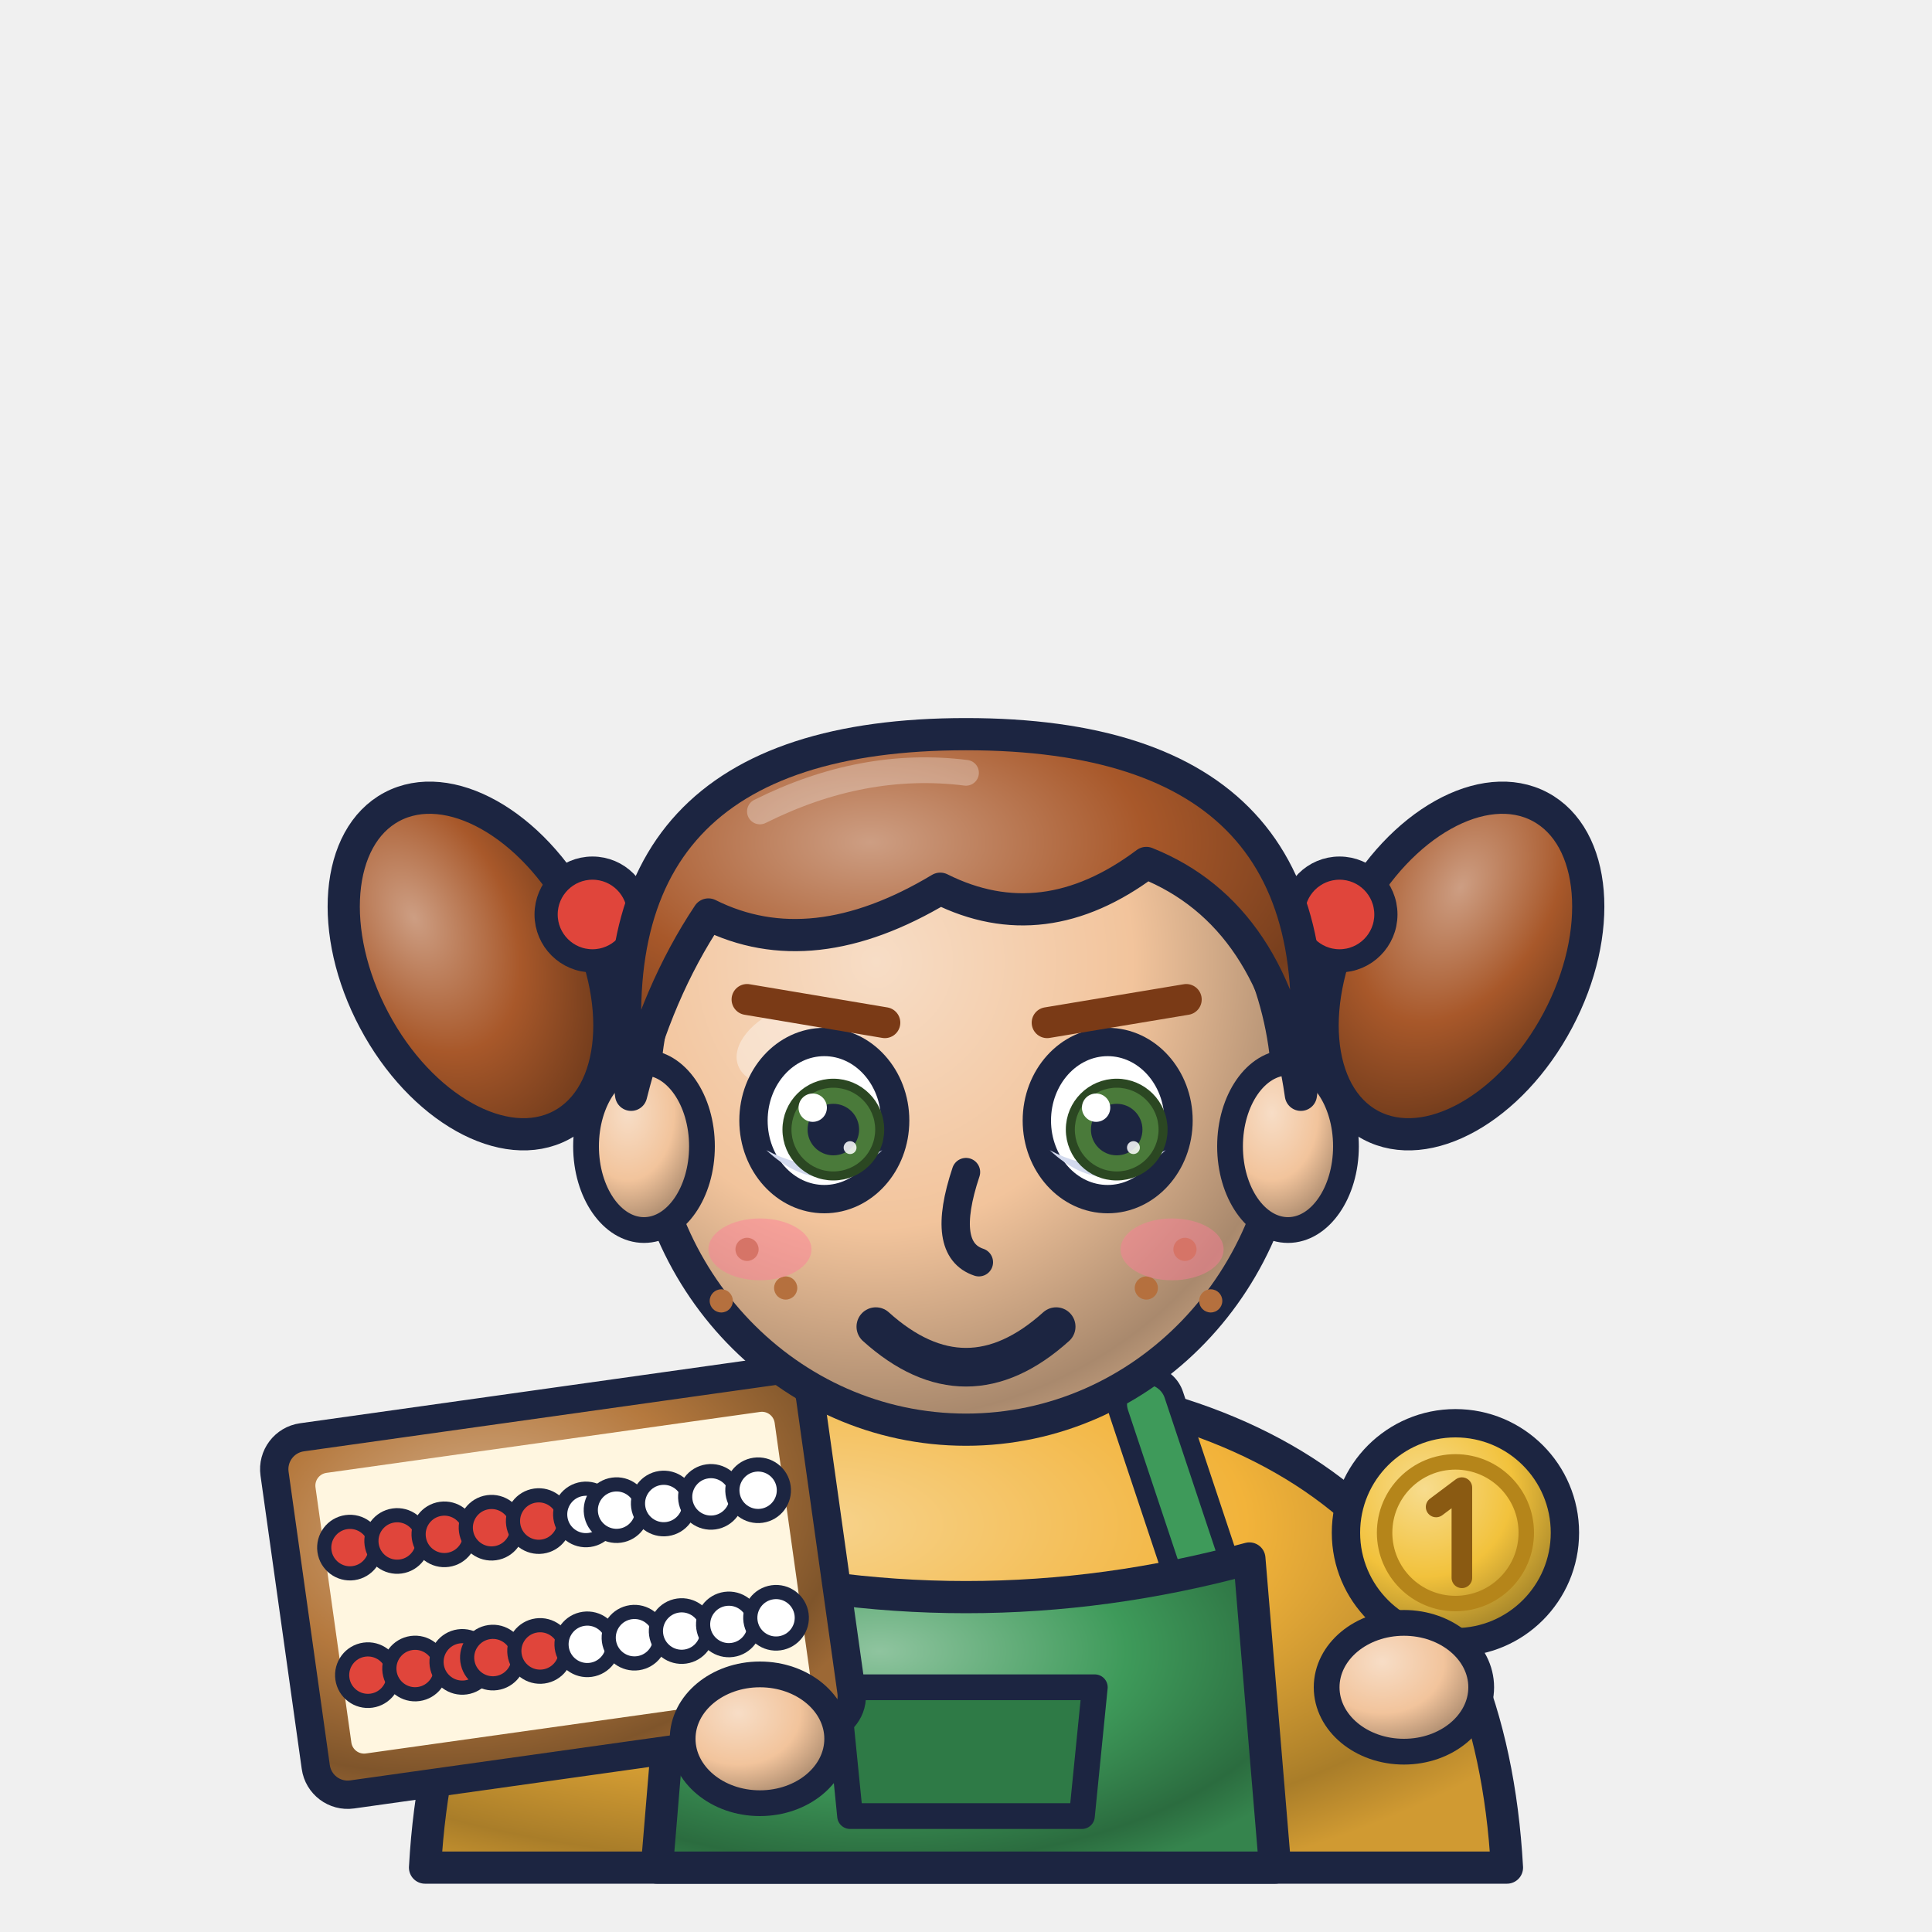
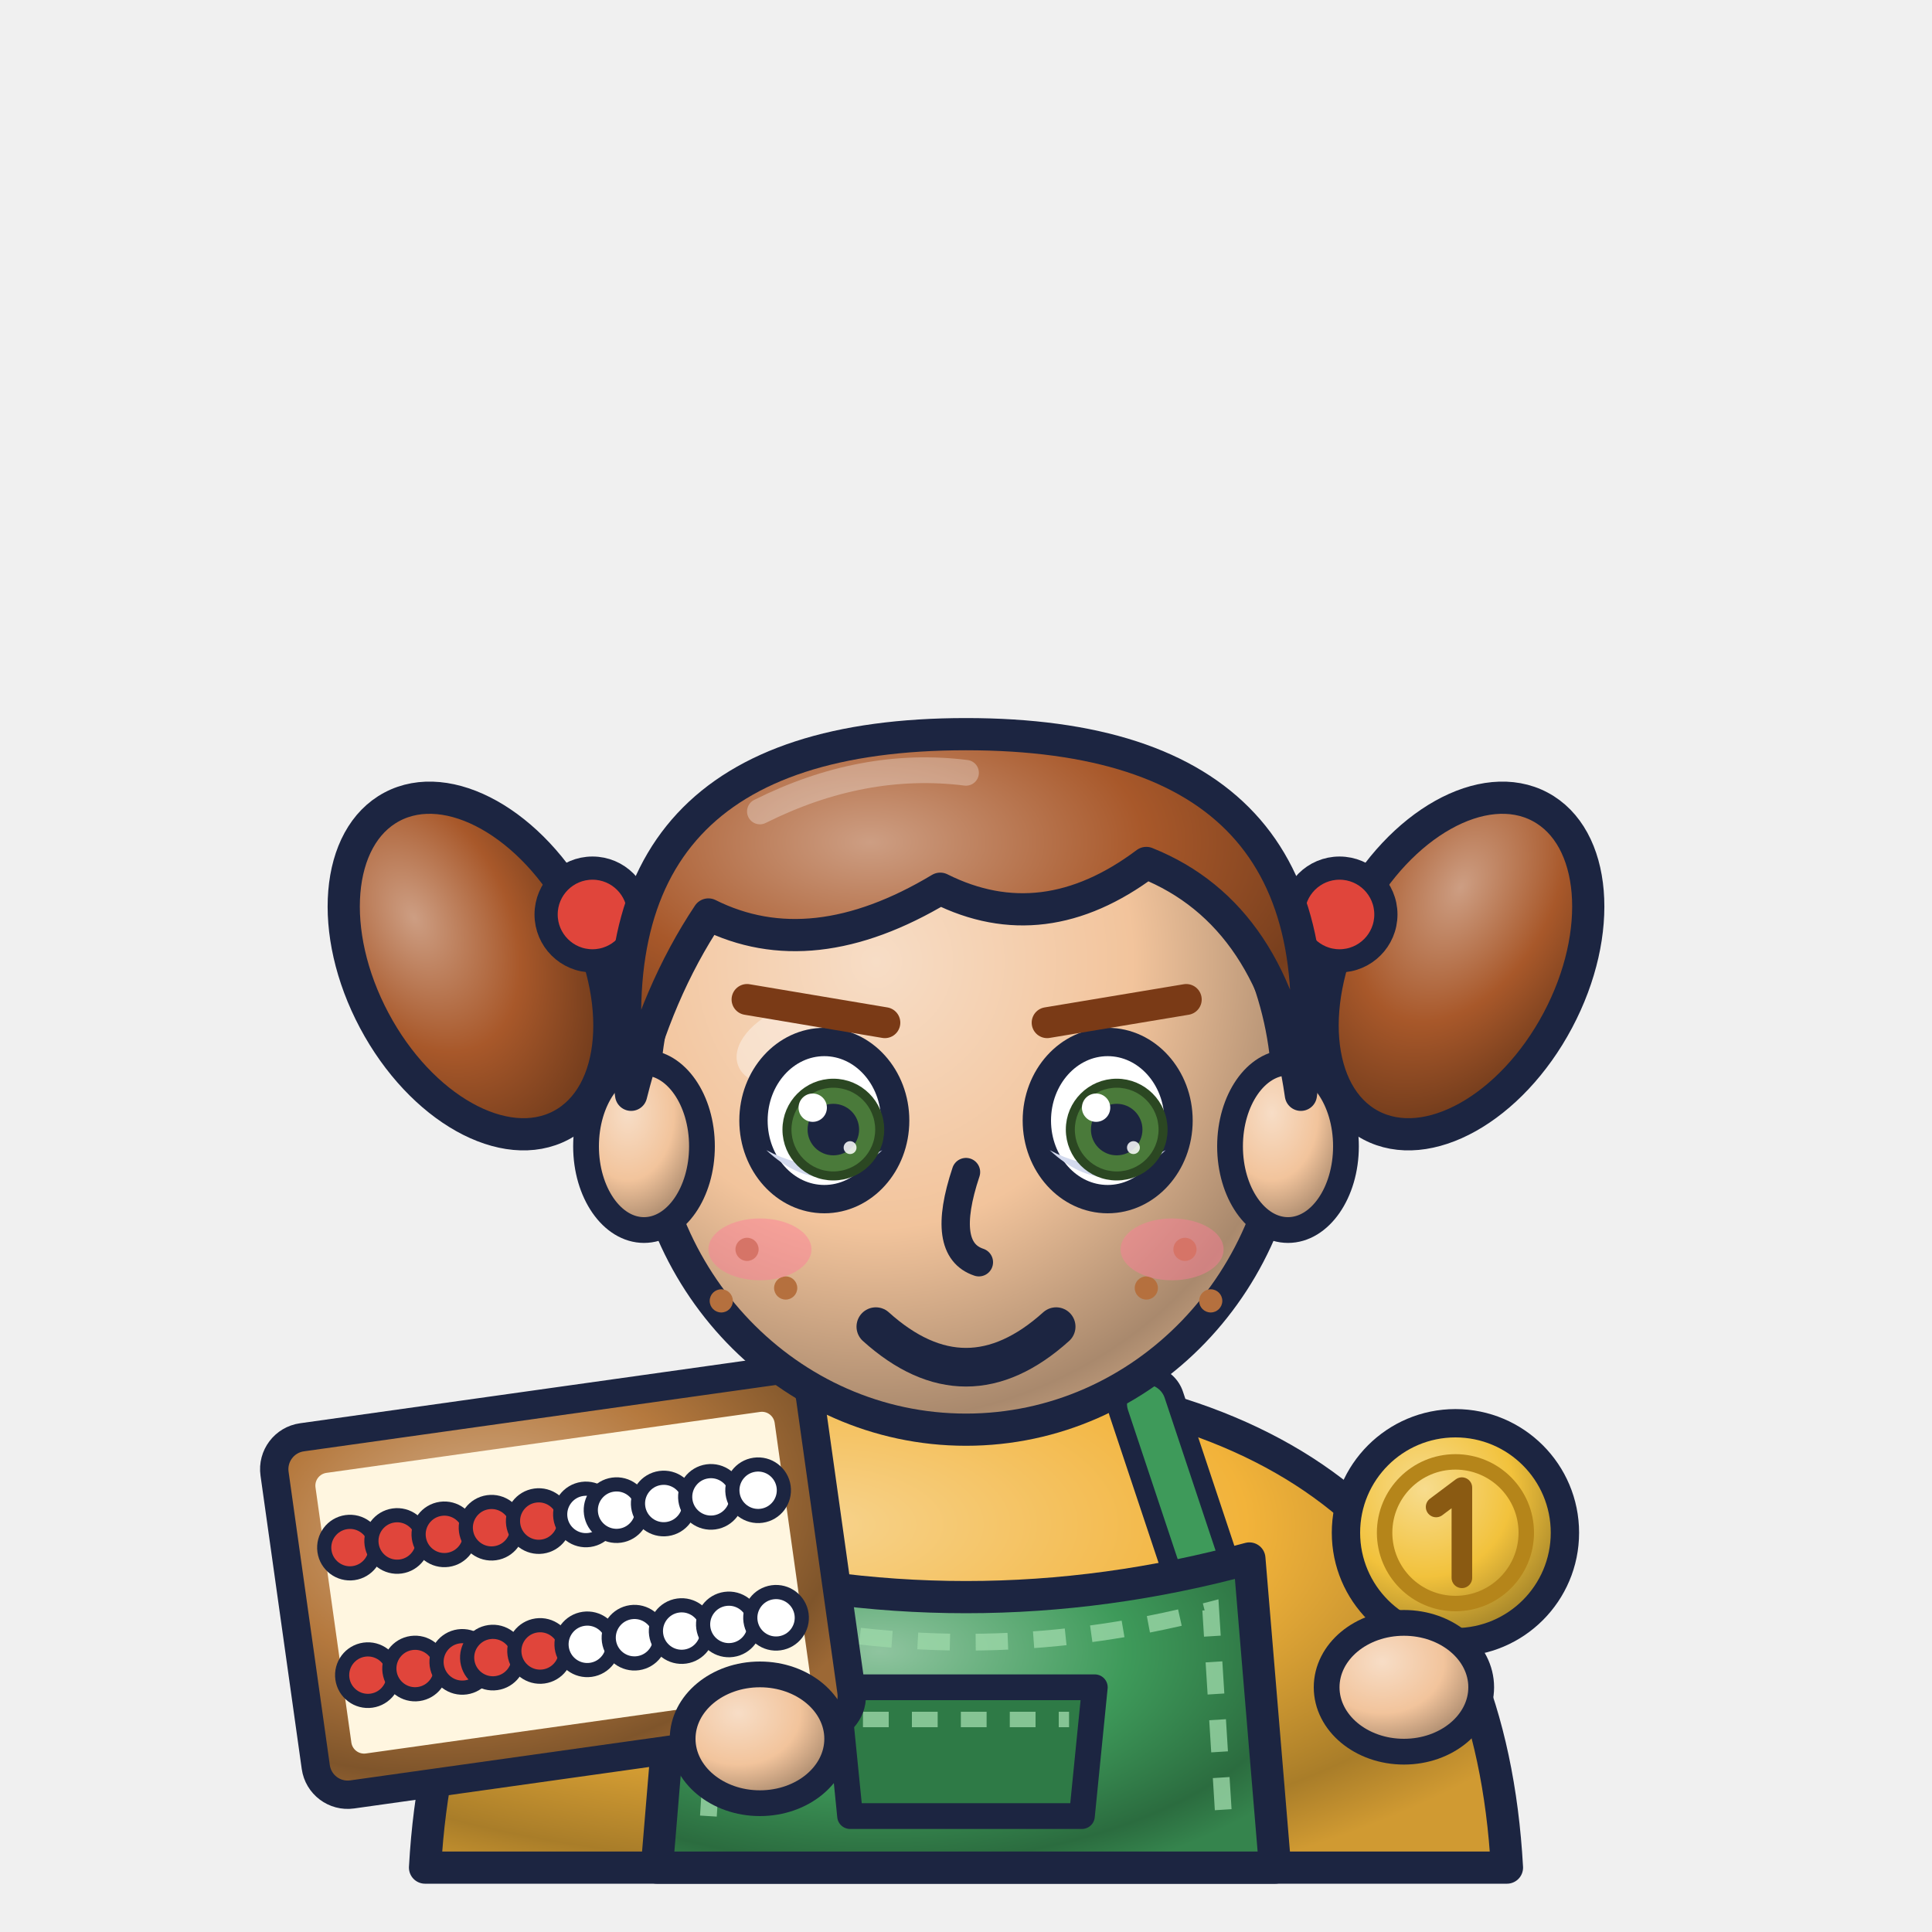
<svg aria-hidden="true" viewBox="0 0 120 120">
  <defs>
    <radialGradient id="m-kauffrau-0__e" cx="36%" cy="30%" r="80%">
      <stop offset="0" stop-color="#f7ddc6" />
      <stop offset=".5" stop-color="#f2c49c" />
      <stop offset=".86" stop-color="#a9896d" />
      <stop offset="1" stop-color="#d0a986" />
    </radialGradient>
    <radialGradient id="m-kauffrau-0__a" cx="36%" cy="30%" r="80%">
      <stop offset="0" stop-color="#cd9e83" />
      <stop offset=".5" stop-color="#a8582a" />
      <stop offset=".86" stop-color="#763e1d" />
      <stop offset="1" stop-color="#904c24" />
    </radialGradient>
    <radialGradient id="m-kauffrau-0__b" cx="36%" cy="30%" r="80%">
      <stop offset="0" stop-color="#f7d38d" />
      <stop offset=".5" stop-color="#f2b33a" />
      <stop offset=".86" stop-color="#a97d29" />
      <stop offset="1" stop-color="#d09a32" />
    </radialGradient>
    <radialGradient id="m-kauffrau-0__c" cx="36%" cy="30%" r="80%">
      <stop offset="0" stop-color="#8fc49f" />
      <stop offset=".5" stop-color="#3e9a5a" />
      <stop offset=".86" stop-color="#2b6c3f" />
      <stop offset="1" stop-color="#35844d" />
    </radialGradient>
    <radialGradient id="m-kauffrau-0__d" cx="36%" cy="30%" r="80%">
      <stop offset="0" stop-color="#d4b18f" />
      <stop offset=".5" stop-color="#b5793e" />
      <stop offset=".86" stop-color="#7f552b" />
      <stop offset="1" stop-color="#9c6835" />
    </radialGradient>
    <radialGradient id="m-kauffrau-0__f" cx="36%" cy="30%" r="80%">
      <stop offset="0" stop-color="#f7dc8e" />
      <stop offset=".5" stop-color="#f2c23c" />
      <stop offset=".86" stop-color="#a9882a" />
      <stop offset="1" stop-color="#d0a734" />
    </radialGradient>
  </defs>
  <g transform="matrix(.8 0 0 .8 12 23.2)">
    <ellipse cx="22" cy="46" fill="url(#m-kauffrau-0__a)" stroke="#1c2541" stroke-linecap="round" stroke-linejoin="round" stroke-width="2.5" rx="9" ry="14" transform="rotate(-28 22 46)" />
    <ellipse cx="98" cy="46" fill="url(#m-kauffrau-0__a)" stroke="#1c2541" stroke-linecap="round" stroke-linejoin="round" stroke-width="2.5" rx="9" ry="14" transform="rotate(28 98 46)" />
    <circle cx="31" cy="42" r="3.6" fill="#e0453b" stroke="#1c2541" stroke-linecap="round" stroke-linejoin="round" stroke-width="1.8" />
    <circle cx="89" cy="42" r="3.6" fill="#e0453b" stroke="#1c2541" stroke-linecap="round" stroke-linejoin="round" stroke-width="1.8" />
    <path fill="url(#m-kauffrau-0__b)" stroke="#1c2541" stroke-linecap="round" stroke-linejoin="round" stroke-width="2.5" d="M18 116q2-36 42-38 40 2 42 38Z" />
    <path fill="none" stroke="#1c2541" stroke-linecap="round" stroke-width="6" d="m46 80-4 12m32-12 4 12" />
    <path fill="none" stroke="#3e9a5a" stroke-linecap="round" stroke-width="3" d="m46 80-4 12m32-12 4 12" />
    <path fill="url(#m-kauffrau-0__c)" stroke="#1c2541" stroke-linecap="round" stroke-linejoin="round" stroke-width="2.5" d="m36 116 2-24q22 6 44 0l2 24Z" />
+     <path fill="none" stroke="#9bd7a8" stroke-dasharray="2.5 2" stroke-width="1.3" d="m40 112 1-16q19 5 38 0l1 16" opacity=".8" />
    <path fill="#2e7a46" stroke="#1c2541" stroke-linecap="round" stroke-linejoin="round" stroke-width="2" d="M50 102h20l-1 10H51Z" />
+     <path stroke="#9bd7a8" stroke-dasharray="2 1.8" stroke-width="1.2" d="M52 104.5h16" opacity=".8" />
    <g transform="rotate(-8 28 96)">
      <rect width="42" height="28" x="8" y="80" fill="url(#m-kauffrau-0__d)" stroke="#1c2541" stroke-linecap="round" stroke-linejoin="round" stroke-width="2.2" rx="2.5" />
      <rect width="36" height="22" x="11" y="83" fill="#fff6e0" rx="1" />
      <path stroke="#8a8f9e" stroke-width="1.2" d="M11 89h36M11 99h36" />
      <circle cx="13" cy="89" r="2" fill="#e0453b" stroke="#1c2541" stroke-width="1.1" />
      <circle cx="16.7" cy="89" r="2" fill="#e0453b" stroke="#1c2541" stroke-width="1.1" />
      <circle cx="20.4" cy="89" r="2" fill="#e0453b" stroke="#1c2541" stroke-width="1.1" />
      <circle cx="24.1" cy="89" r="2" fill="#e0453b" stroke="#1c2541" stroke-width="1.1" />
      <circle cx="27.8" cy="89" r="2" fill="#e0453b" stroke="#1c2541" stroke-width="1.1" />
      <circle cx="31.5" cy="89" r="2" fill="#fff" stroke="#1c2541" stroke-width="1.1" />
      <circle cx="33.9" cy="89" r="2" fill="#fff" stroke="#1c2541" stroke-width="1.1" />
      <circle cx="37.6" cy="89" r="2" fill="#fff" stroke="#1c2541" stroke-width="1.1" />
      <circle cx="41.3" cy="89" r="2" fill="#fff" stroke="#1c2541" stroke-width="1.1" />
      <circle cx="45" cy="89" r="2" fill="#fff" stroke="#1c2541" stroke-width="1.1" />
      <circle cx="13" cy="99" r="2" fill="#e0453b" stroke="#1c2541" stroke-width="1.1" />
      <circle cx="16.7" cy="99" r="2" fill="#e0453b" stroke="#1c2541" stroke-width="1.1" />
      <circle cx="20.4" cy="99" r="2" fill="#e0453b" stroke="#1c2541" stroke-width="1.1" />
      <circle cx="22.8" cy="99" r="2" fill="#e0453b" stroke="#1c2541" stroke-width="1.1" />
      <circle cx="26.5" cy="99" r="2" fill="#e0453b" stroke="#1c2541" stroke-width="1.1" />
      <circle cx="30.2" cy="99" r="2" fill="#fff" stroke="#1c2541" stroke-width="1.1" />
      <circle cx="33.9" cy="99" r="2" fill="#fff" stroke="#1c2541" stroke-width="1.1" />
      <circle cx="37.6" cy="99" r="2" fill="#fff" stroke="#1c2541" stroke-width="1.1" />
      <circle cx="41.3" cy="99" r="2" fill="#fff" stroke="#1c2541" stroke-width="1.1" />
      <circle cx="45" cy="99" r="2" fill="#fff" stroke="#1c2541" stroke-width="1.1" />
    </g>
    <ellipse cx="44" cy="106" fill="url(#m-kauffrau-0__e)" stroke="#1c2541" stroke-linecap="round" stroke-linejoin="round" stroke-width="2" rx="6" ry="5" />
    <circle cx="98" cy="90" r="8.5" fill="url(#m-kauffrau-0__f)" stroke="#1c2541" stroke-linecap="round" stroke-linejoin="round" stroke-width="2.2" />
    <circle cx="98" cy="90" r="5.5" fill="none" stroke="#b5851a" stroke-width="1.2" />
    <path fill="none" stroke="#8a5a12" stroke-linecap="round" stroke-linejoin="round" stroke-width="1.6" d="m96.5 88 2-1.5v7" />
    <ellipse cx="94" cy="102" fill="url(#m-kauffrau-0__e)" stroke="#1c2541" stroke-linecap="round" stroke-linejoin="round" stroke-width="2" rx="6" ry="5" />
    <ellipse cx="60" cy="56" fill="url(#m-kauffrau-0__e)" stroke="#1c2541" stroke-linecap="round" stroke-linejoin="round" stroke-width="2.5" rx="25" ry="26" />
    <ellipse cx="35" cy="60" fill="url(#m-kauffrau-0__e)" stroke="#1c2541" stroke-linecap="round" stroke-linejoin="round" stroke-width="2" rx="4.5" ry="6.5" />
    <ellipse cx="85" cy="60" fill="url(#m-kauffrau-0__e)" stroke="#1c2541" stroke-linecap="round" stroke-linejoin="round" stroke-width="2" rx="4.5" ry="6.5" />
    <path fill="url(#m-kauffrau-0__a)" stroke="#1c2541" stroke-linecap="round" stroke-linejoin="round" stroke-width="2.5" d="M34 56q-4-28 26-28t26 28q-2-14-12-18-8 6-16 2-10 6-18 2-4 6-6 14" />
    <path fill="none" stroke="#fff" stroke-linecap="round" stroke-width="2" d="M44 34q8-4 16-3" opacity=".3" />
    <circle cx="43" cy="68" r=".9" fill="#b5703e" />
    <circle cx="46" cy="71" r=".9" fill="#b5703e" />
    <circle cx="41" cy="72" r=".9" fill="#b5703e" />
    <circle cx="77" cy="68" r=".9" fill="#b5703e" />
    <circle cx="74" cy="71" r=".9" fill="#b5703e" />
    <circle cx="79" cy="72" r=".9" fill="#b5703e" />
    <ellipse cx="47" cy="52" fill="#fff" opacity=".38" rx="5" ry="3" transform="rotate(-20 47 52)" />
    <ellipse cx="49" cy="58" fill="#fff" stroke="#1c2541" stroke-linecap="round" stroke-linejoin="round" stroke-width="2.2" rx="5.5" ry="6.1" />
    <path fill="#d3daee" d="M44.5 60.3q4.5 4.2 9 0-4.5 2.4-9 0" />
    <circle cx="49.7" cy="58.7" r="3.6" fill="#4a7a3a" stroke="#2b4722" stroke-width=".7" />
    <circle cx="49.7" cy="58.7" r="2" fill="#1c2541" />
    <circle cx="48.1" cy="57" r="1.1" fill="#fff" />
    <circle cx="51" cy="60.1" r=".5" fill="#fff" opacity=".85" />
    <path fill="none" stroke="#7a3a16" stroke-linecap="round" stroke-width="2.4" d="m43 48.6 10.7 1.8" />
    <ellipse cx="71" cy="58" fill="#fff" stroke="#1c2541" stroke-linecap="round" stroke-linejoin="round" stroke-width="2.2" rx="5.5" ry="6.1" />
    <path fill="#d3daee" d="M66.5 60.3q4.5 4.2 9 0-4.5 2.4-9 0" />
    <circle cx="71.7" cy="58.7" r="3.6" fill="#4a7a3a" stroke="#2b4722" stroke-width=".7" />
    <circle cx="71.7" cy="58.7" r="2" fill="#1c2541" />
    <circle cx="70.1" cy="57" r="1.1" fill="#fff" />
    <circle cx="73" cy="60.1" r=".5" fill="#fff" opacity=".85" />
    <path fill="none" stroke="#7a3a16" stroke-linecap="round" stroke-width="2.4" d="m77.1 48.6-10.8 1.8" />
    <path fill="none" stroke="#1c2541" stroke-linecap="round" stroke-linejoin="round" stroke-width="2.2" d="M60 62q-2 6 1 7" />
    <path fill="none" stroke="#1c2541" stroke-linecap="round" stroke-linejoin="round" stroke-width="3" d="M53 74q7 6.3 14 0" />
    <ellipse cx="44" cy="68" fill="#ff7a9a" opacity=".45" rx="4" ry="2.4" />
    <ellipse cx="76" cy="68" fill="#ff7a9a" opacity=".45" rx="4" ry="2.4" />
  </g>
</svg>
